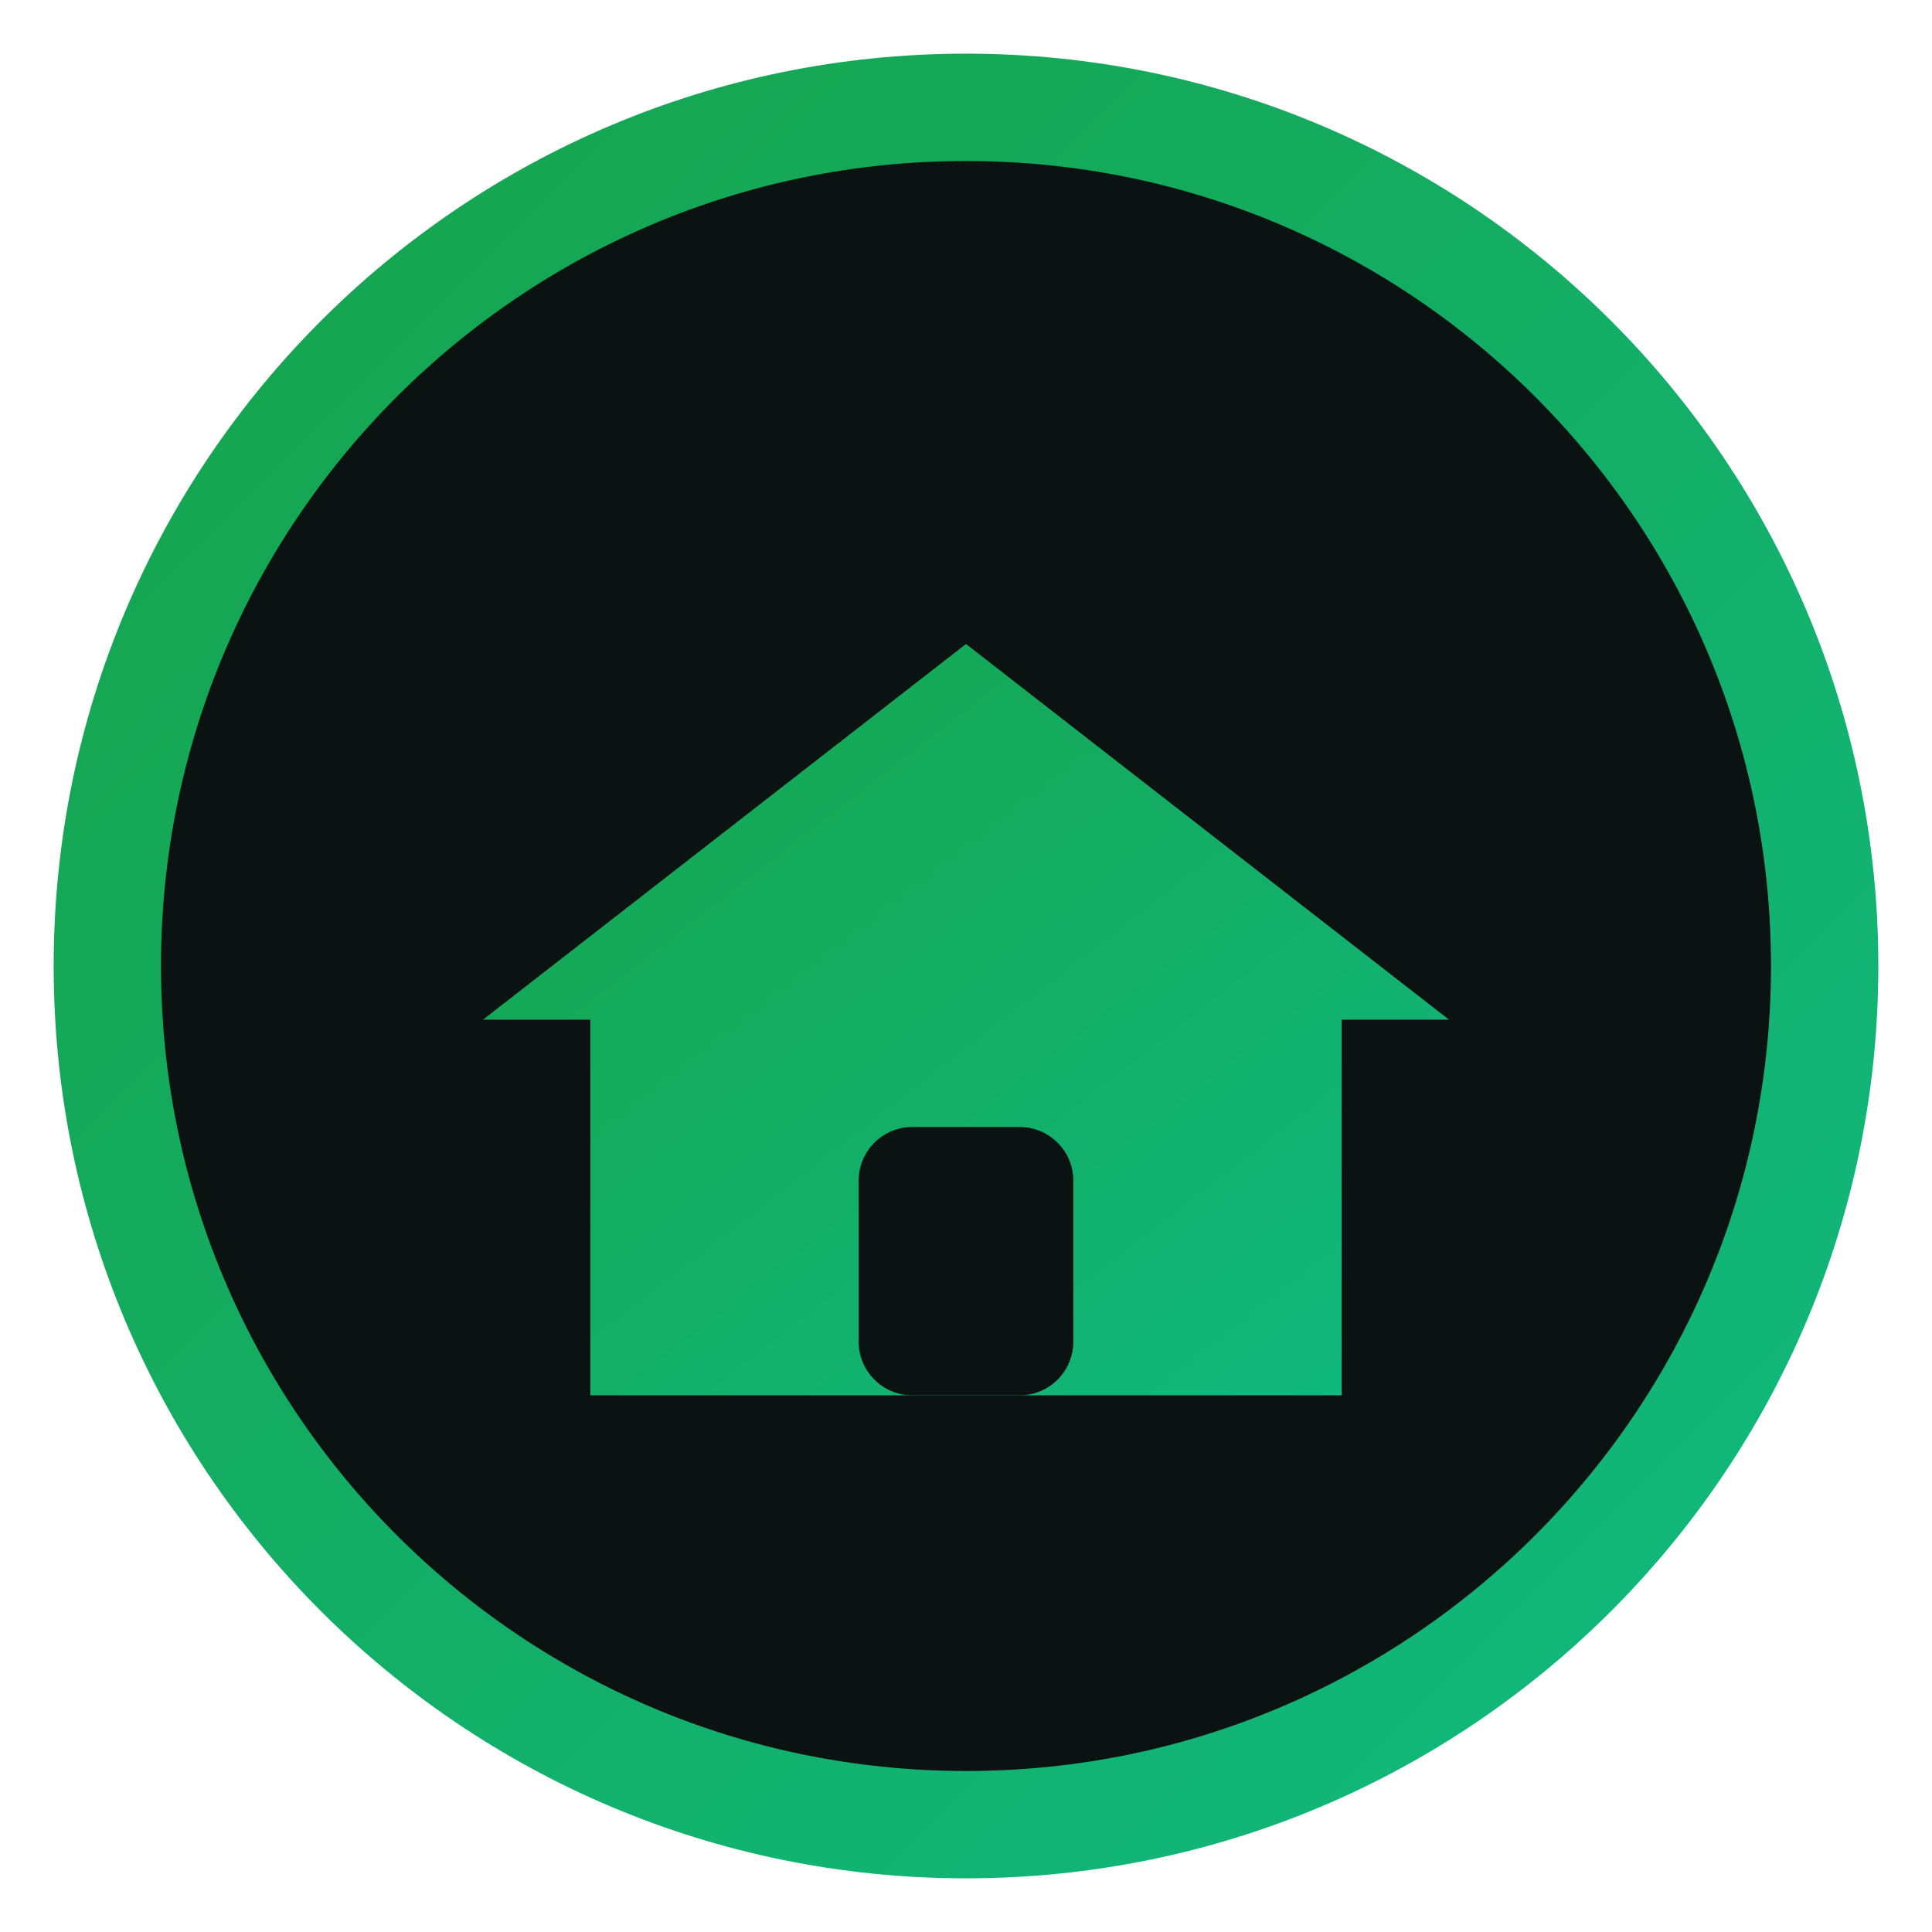
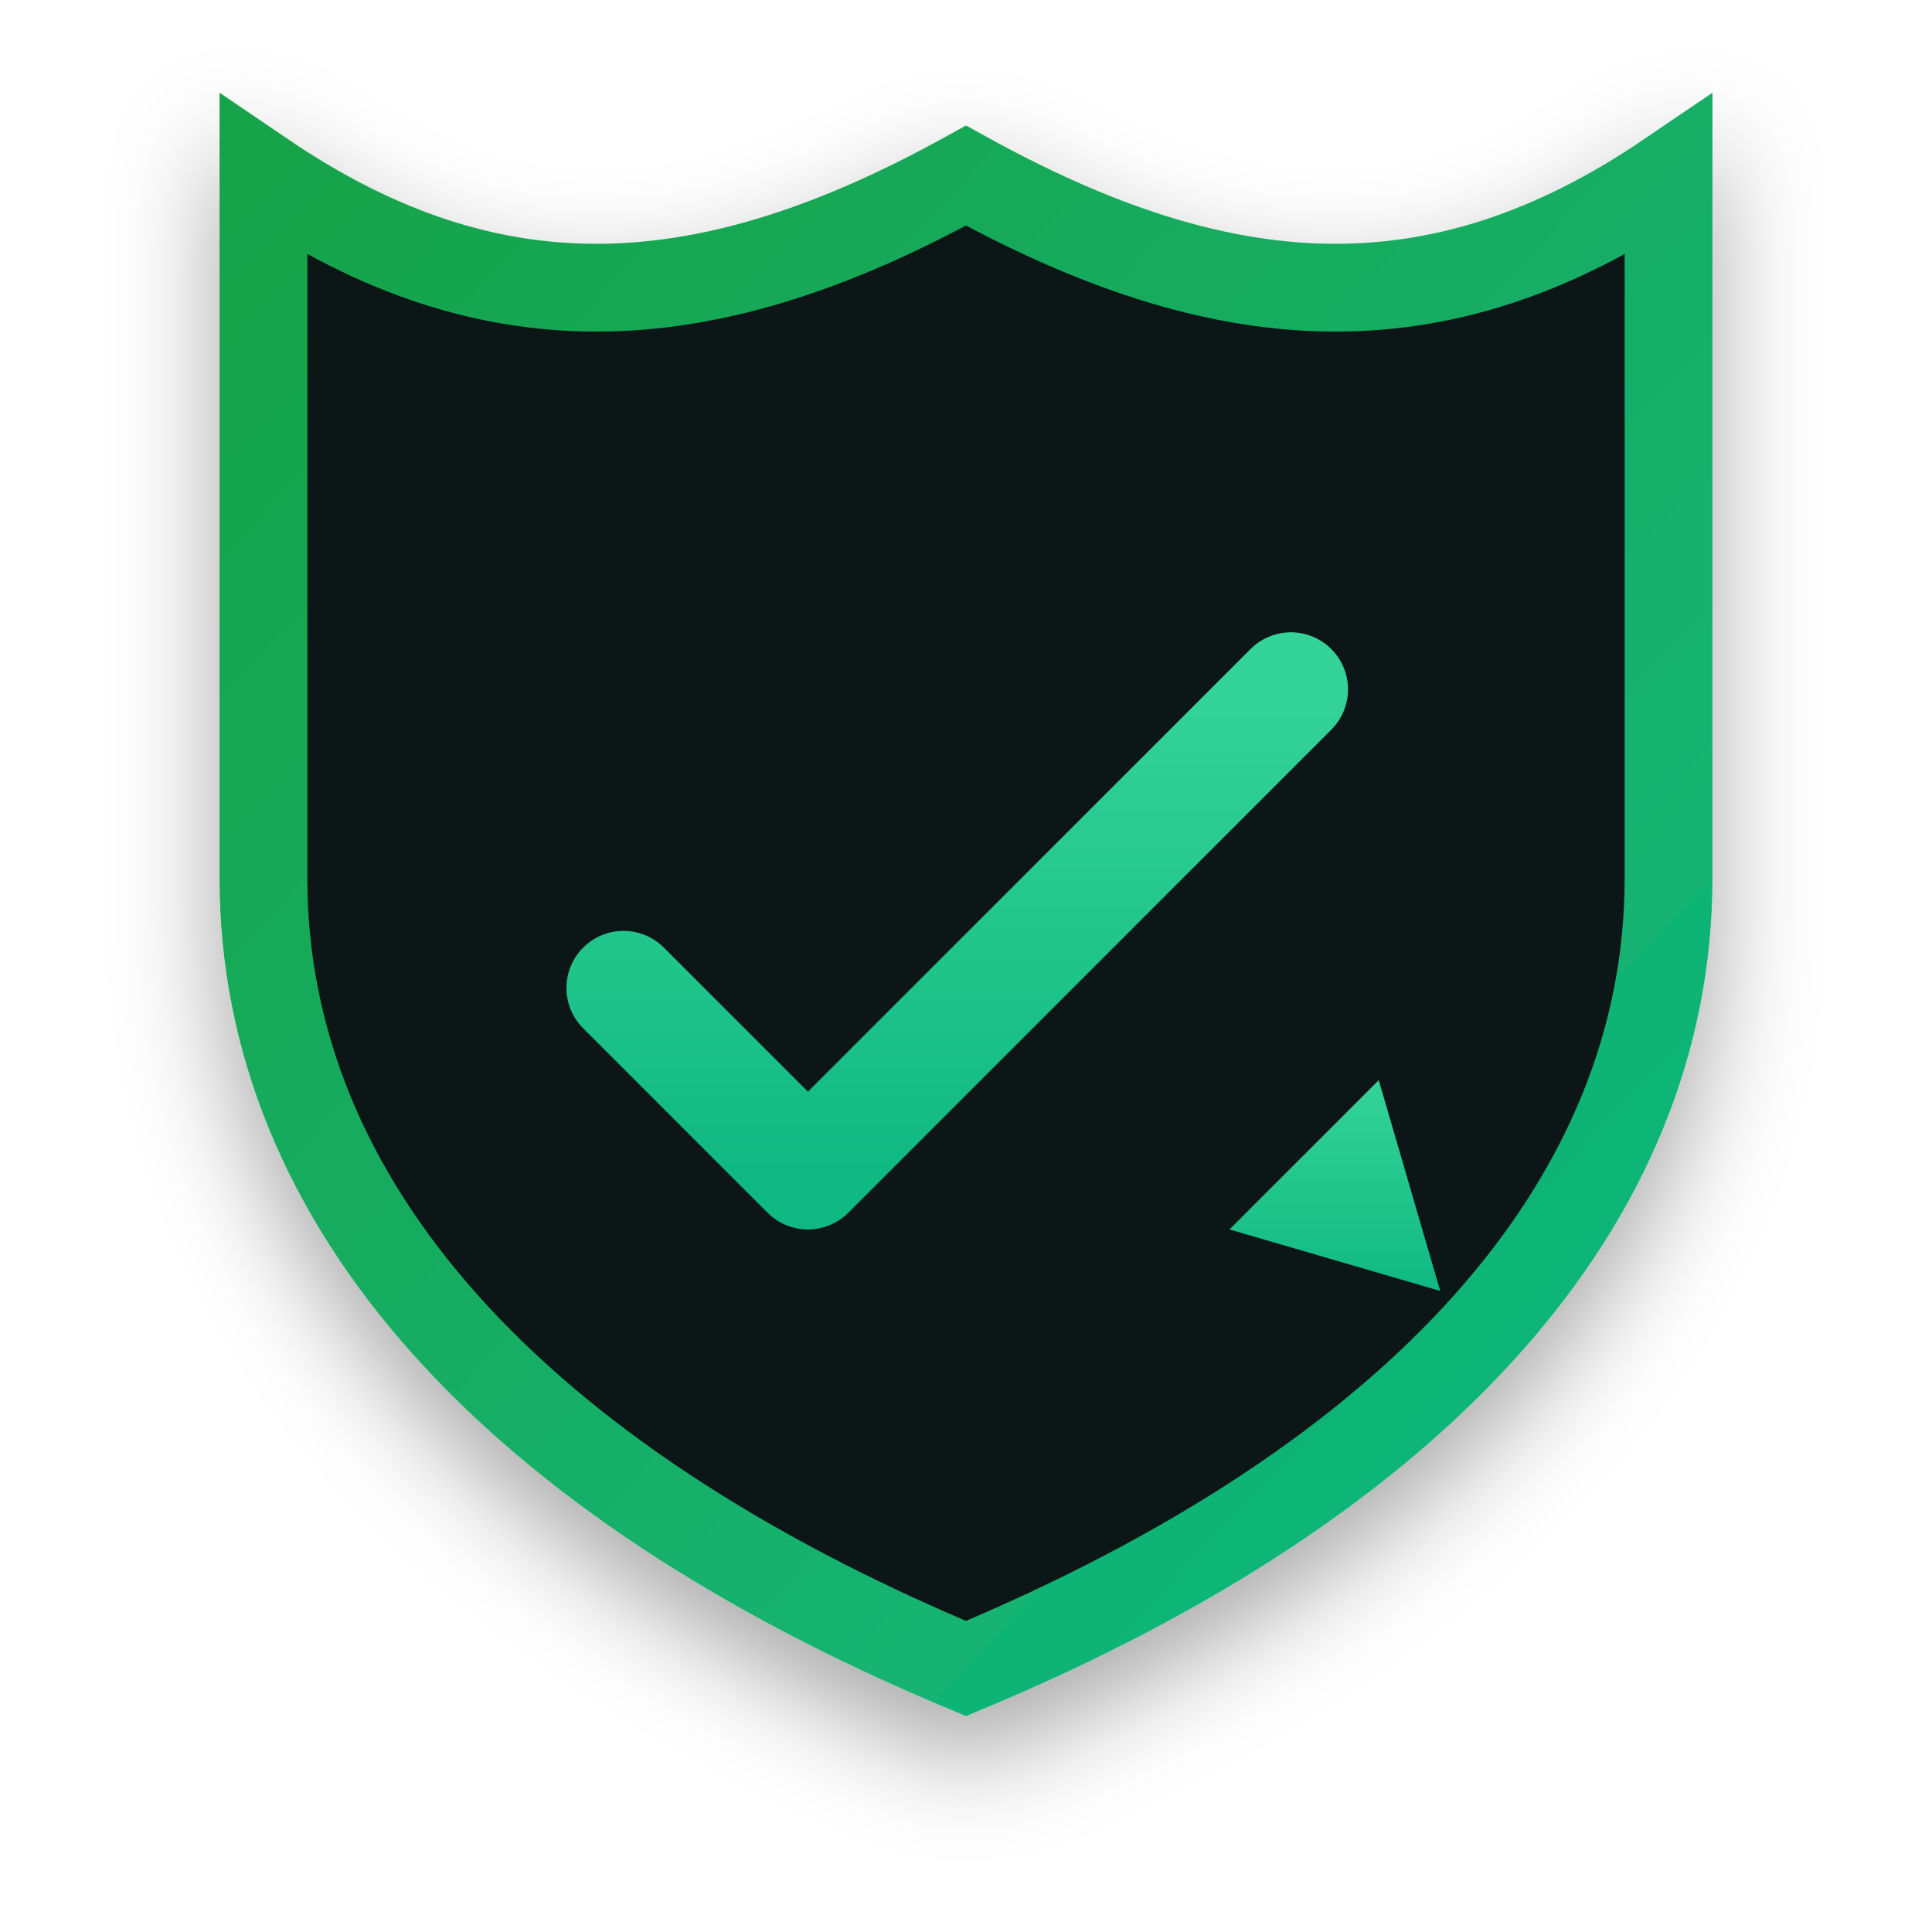
- <svg xmlns="http://www.w3.org/2000/svg" viewBox="0 0 36 36">
+ <svg xmlns="http://www.w3.org/2000/svg" viewBox="0 0 44 44" aria-hidden="true">
  <defs>
-     <linearGradient id="g" x1="0" x2="1" y1="0" y2="1">
+     <linearGradient id="g" x1="0" y1="0" x2="1" y2="1">
      <stop offset="0" stop-color="#16a34a" />
      <stop offset="1" stop-color="#10b981" />
    </linearGradient>
+     <linearGradient id="g2" x1="0" y1="0" x2="0" y2="1">
+       <stop offset="0" stop-color="#34d399" />
+       <stop offset="1" stop-color="#10b981" />
+     </linearGradient>
+     <filter id="s" x="-25%" y="-25%" width="150%" height="150%">
+       <feDropShadow dx="0" dy="1" stdDeviation="1.2" flood-opacity=".35" />
+     </filter>
  </defs>
-   <circle cx="18" cy="18" r="16" fill="#0b1212" stroke="url(#g)" stroke-width="2" />
-   <path d="M9 19 L18 12 L27 19 L25 19 L25 26 L11 26 L11 19 Z" fill="url(#g)" />
-   <rect x="16" y="21" width="4" height="5" rx="1" fill="#0b1212" />
+   <path d="M22 4c5.8 3.2 10.7 3.6 16 0v16c0 7.4-5.7 13.7-16 18-10.3-4.3-16-10.6-16-18V4c5.3 3.6 10.2 3.2 16 0z" fill="#0b1212" stroke="url(#g)" stroke-width="2" filter="url(#s)" />
+   <path d="M14.2 22.5l4.2 4.2 11-11" fill="none" stroke="url(#g2)" stroke-width="2.6" stroke-linecap="round" stroke-linejoin="round" />
+   <path d="M28 28l4.8 1.4-1.4-4.8-3.4 3.4z" fill="url(#g2)" />
</svg>
